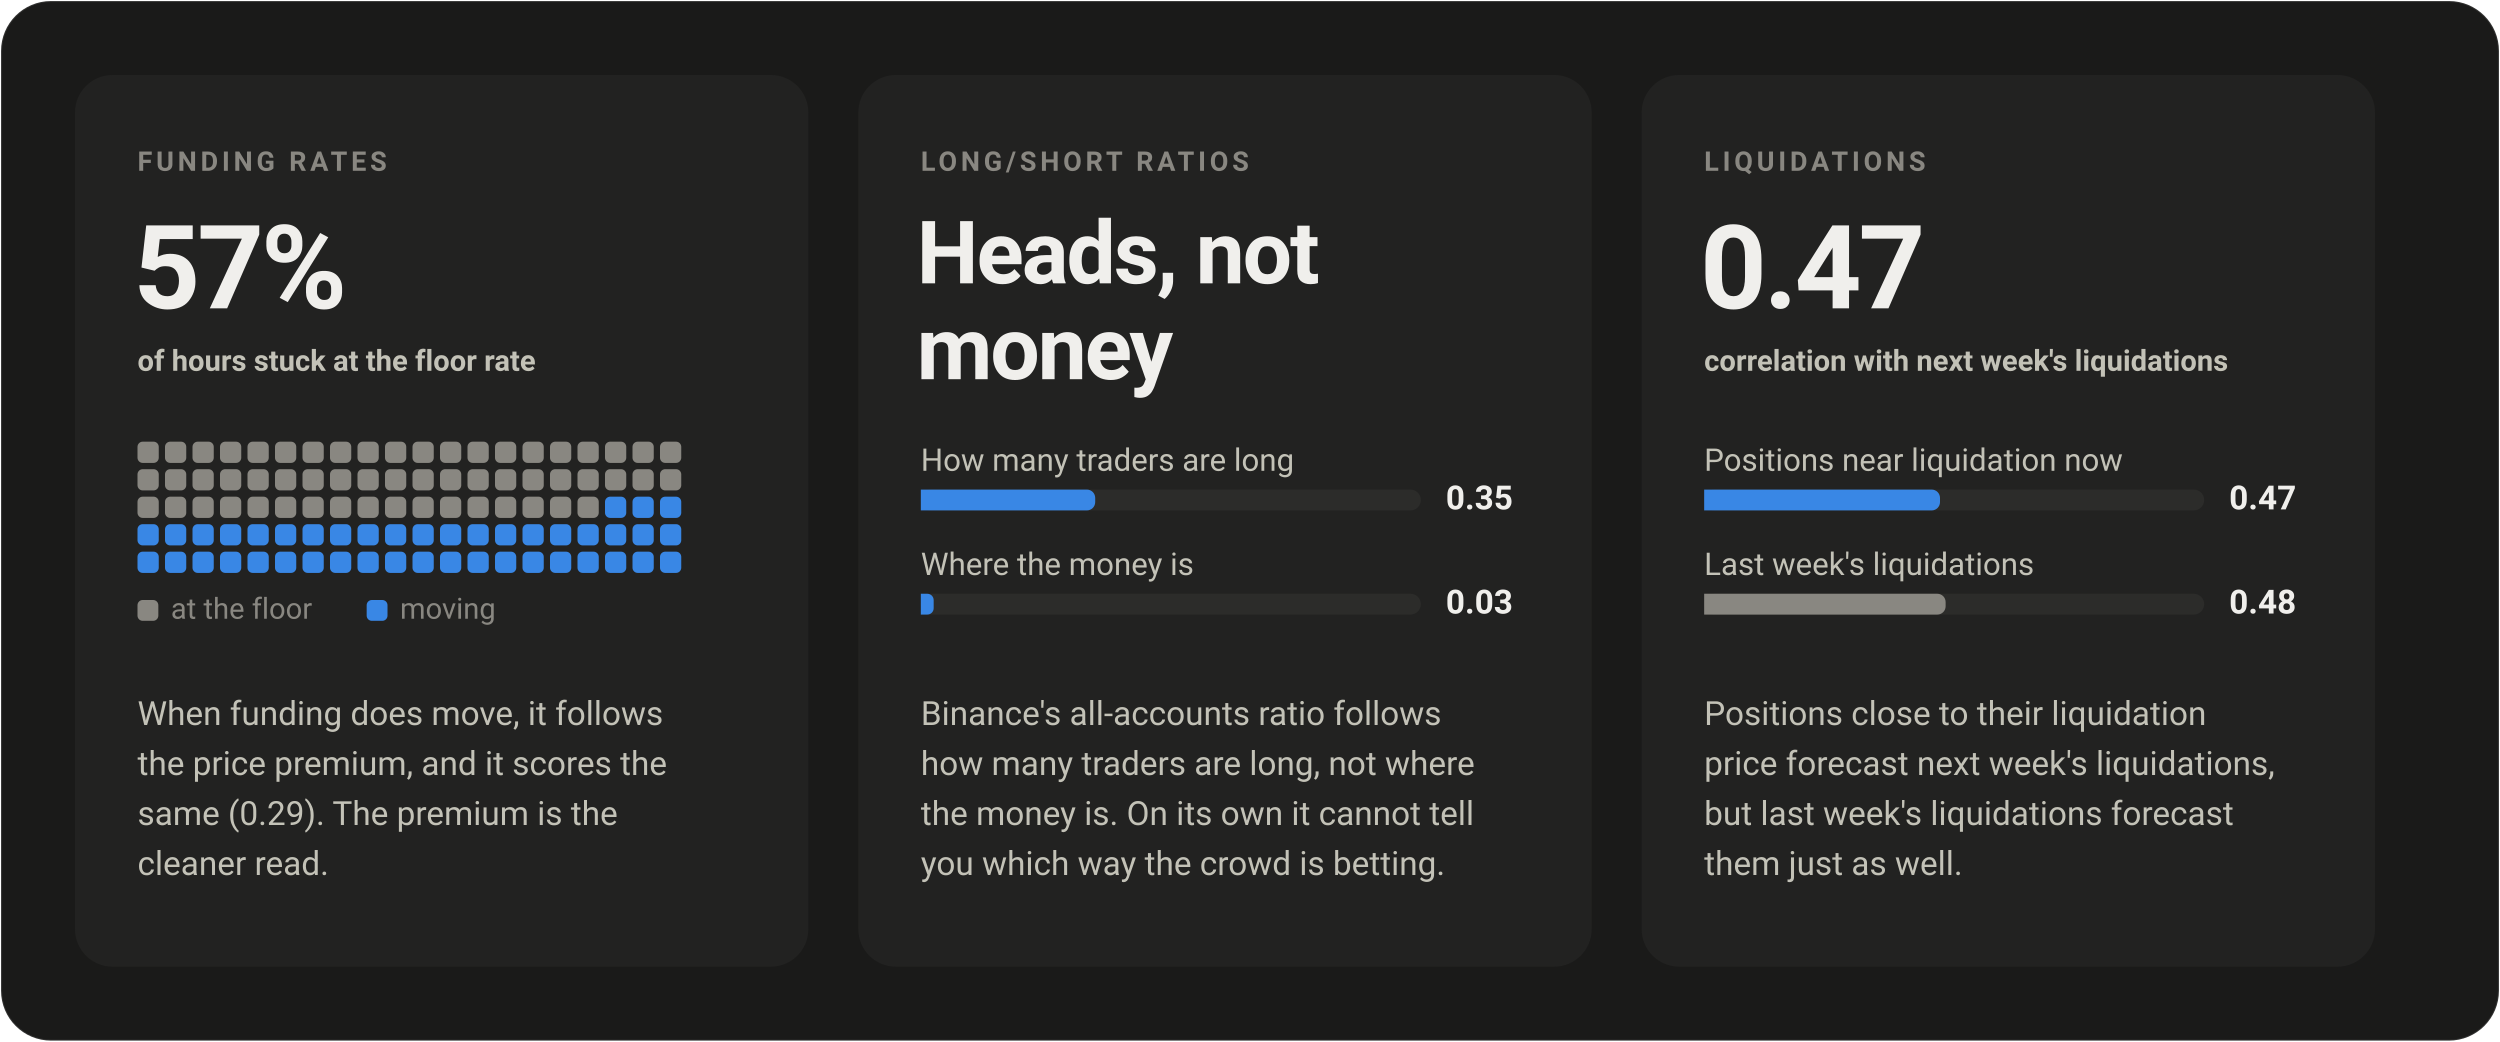
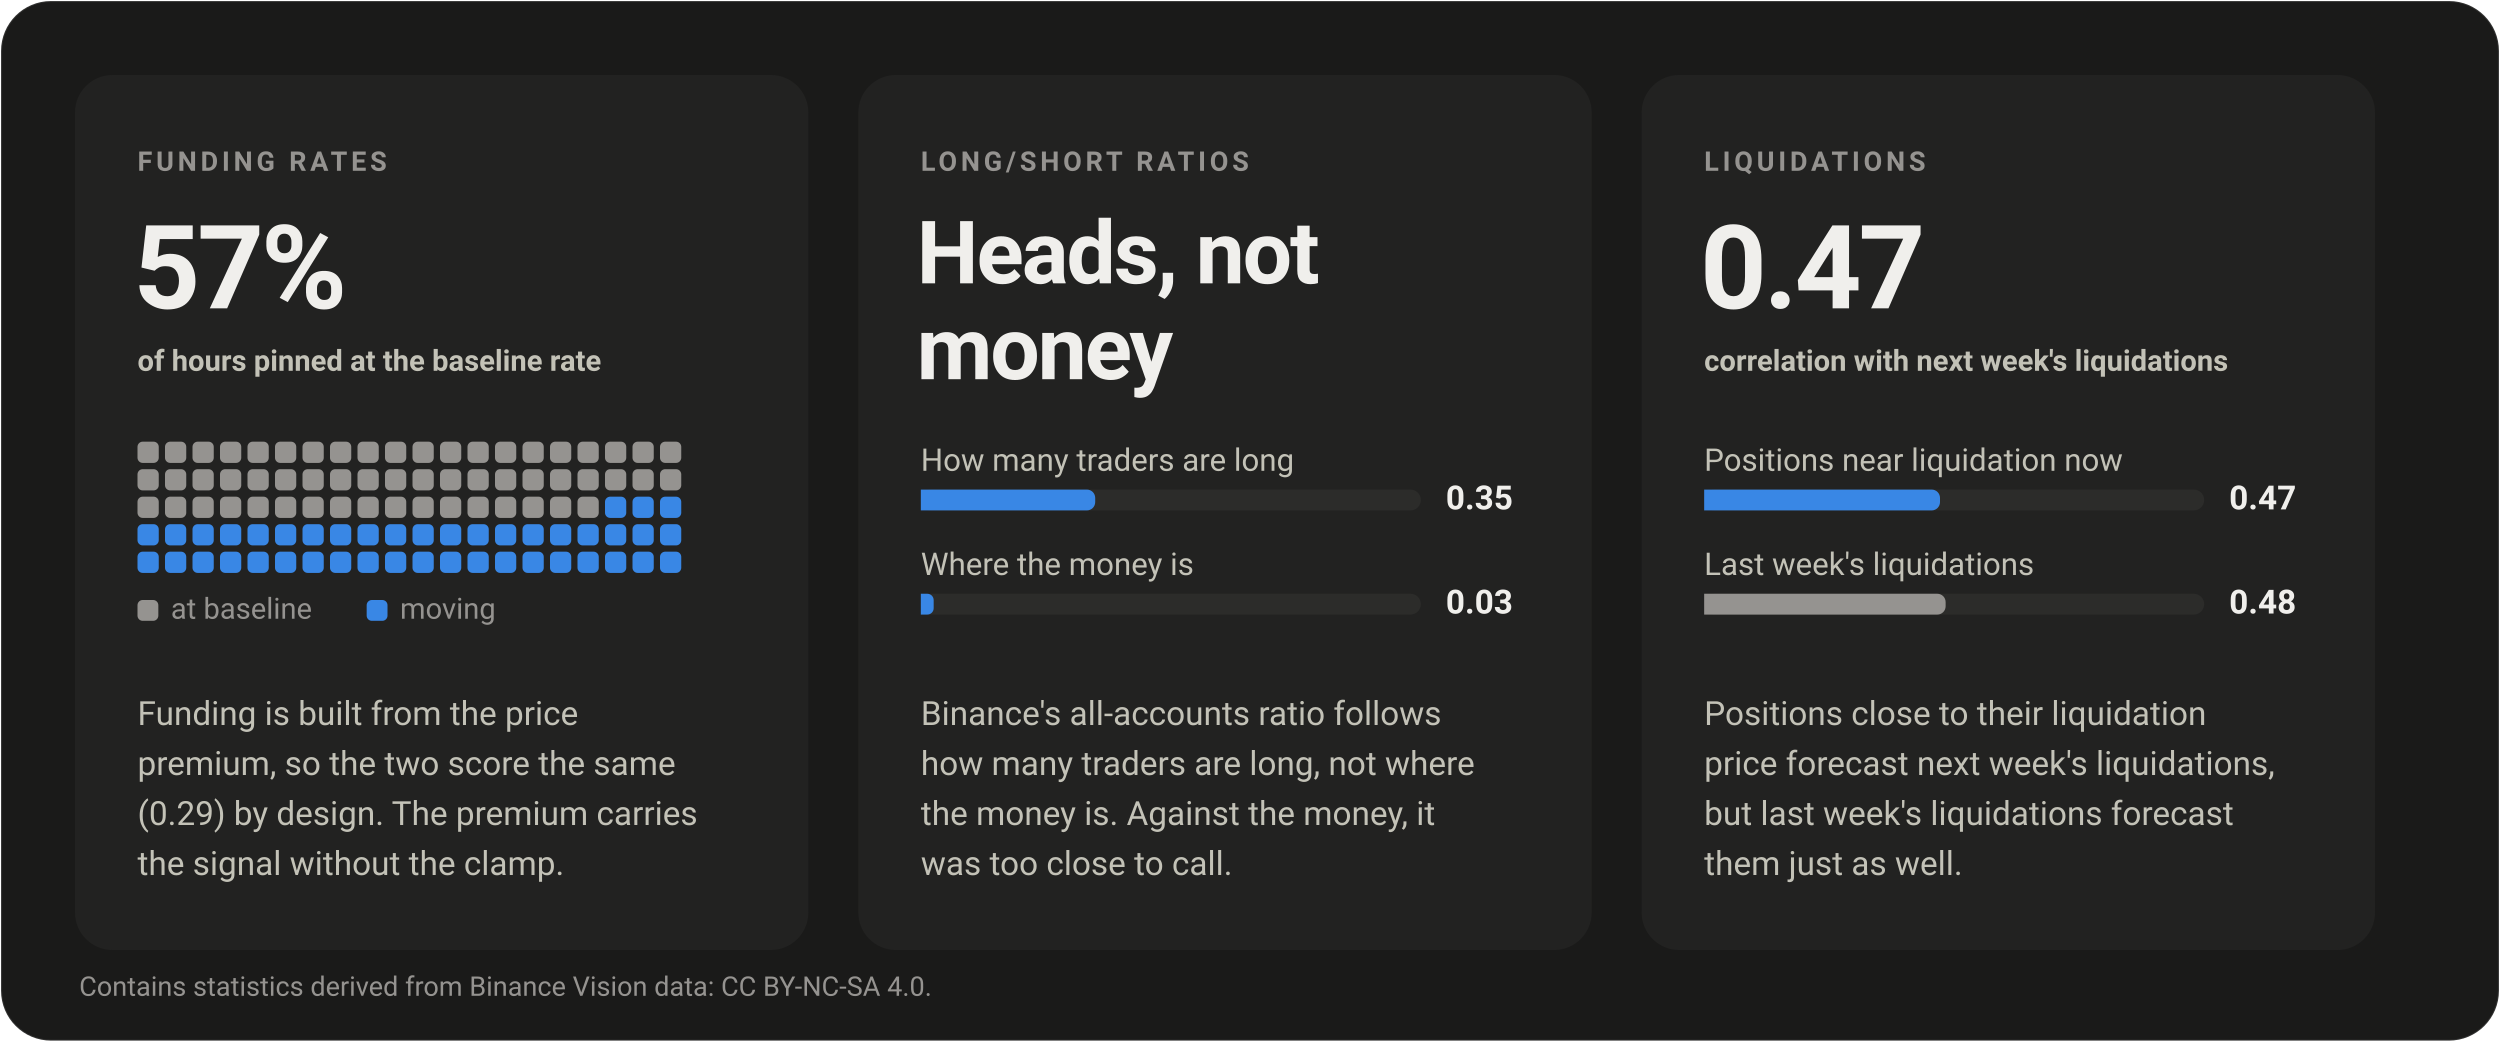
<svg xmlns="http://www.w3.org/2000/svg" width="1200" height="500" viewBox="0 0 1200 500" role="img" aria-labelledby="title desc">
-   <style>text{font-family:system-ui,-apple-system,"Segoe UI",Roboto,"Helvetica Neue",Arial,sans-serif}.fu{animation:fu .9s cubic-bezier(.22,1,.36,1) both}.fi{animation:fi .9s ease-out both}@keyframes fu{from{opacity:0;transform:translateY(12px)}to{opacity:1;transform:none}}@keyframes fi{from{opacity:0}to{opacity:1}}.d1{animation-delay:0.12s}.d2{animation-delay:0.24s}.d3{animation-delay:0.36s}.d4{animation-delay:0.48s}.d5{animation-delay:0.60s}.d6{animation-delay:0.72s}.d7{animation-delay:0.84s}.d8{animation-delay:0.96s}.d9{animation-delay:1.08s}.d10{animation-delay:1.20s}.d11{animation-delay:1.32s}.d12{animation-delay:1.44s}.d13{animation-delay:1.56s}.d14{animation-delay:1.68s}.d15{animation-delay:1.80s}.d16{animation-delay:1.92s}.d17{animation-delay:2.04s}.d18{animation-delay:2.16s}.d19{animation-delay:2.28s}.d20{animation-delay:2.40s}.d21{animation-delay:2.52s}.d22{animation-delay:2.64s}.d23{animation-delay:2.76s}.d24{animation-delay:2.88s}.grow{transform-box:fill-box;animation:grow 1s cubic-bezier(.22,1,.36,1) both}@keyframes grow{from{transform:scaleX(0)}to{transform:scaleX(1)}}@media (prefers-reduced-motion:reduce){*{animation:none!important}}</style>
+   <style>text{font-family:system-ui,-apple-system,"Segoe UI",Roboto,"Helvetica Neue",Arial,sans-serif}.fu{animation:fu .9s cubic-bezier(.22,1,.36,1) both}.fi{animation:fi .9s ease-out both}@keyframes fu{from{opacity:0;transform:translateY(12px)}to{opacity:1;transform:none}}@keyframes fi{from{opacity:0}to{opacity:1}}.grow{transform-box:fill-box;animation:grow 1s cubic-bezier(.22,1,.36,1) both}@keyframes grow{from{transform:scaleX(0)}to{transform:scaleX(1)}}.d1{animation-delay:0.12s}.d2{animation-delay:0.24s}.d3{animation-delay:0.36s}.d4{animation-delay:0.48s}.d5{animation-delay:0.60s}.d6{animation-delay:0.72s}.d7{animation-delay:0.84s}.d8{animation-delay:0.96s}.d9{animation-delay:1.08s}.d10{animation-delay:1.20s}.d11{animation-delay:1.32s}.d12{animation-delay:1.44s}.d13{animation-delay:1.56s}.d14{animation-delay:1.68s}.d15{animation-delay:1.80s}.d16{animation-delay:1.92s}.d17{animation-delay:2.04s}.d18{animation-delay:2.16s}.d19{animation-delay:2.28s}.d20{animation-delay:2.40s}.d21{animation-delay:2.52s}.d22{animation-delay:2.64s}.d23{animation-delay:2.76s}.d24{animation-delay:2.88s}@media (prefers-reduced-motion:reduce){*{animation:none!important}}</style>
  <rect x=".5" y=".5" width="1199" height="499" rx="24" fill="#1a1a19" stroke="rgba(255,255,255,0.10)" />
  <g class="fu d1">
-     <rect x="36" y="36" width="352" height="428" rx="18" fill="#222221" />
-     <text x="66" y="82" font-size="13" fill="#898781" font-weight="700" letter-spacing="1.8">FUNDING RATES</text>
-     <text x="66" y="348" font-size="16" fill="#c3c2b7">When funding does move, it follows</text>
-     <text x="66" y="372" font-size="16" fill="#c3c2b7">the price premium, and it scores the</text>
-     <text x="66" y="396" font-size="16" fill="#c3c2b7">same (0.29). The premium is the</text>
-     <text x="66" y="420" font-size="16" fill="#c3c2b7">cleaner read.</text>
+     <rect x="36" y="36" width="352" height="420" rx="18" fill="#222221" />
+     <text x="66" y="82" font-size="13" fill="#959390" font-weight="700" letter-spacing="1.8">FUNDING RATES</text>
+     <text x="66" y="348" font-size="16" fill="#c3c2b7">Funding is built from the price</text>
+     <text x="66" y="372" font-size="16" fill="#c3c2b7">premium, so the two score the same</text>
+     <text x="66" y="396" font-size="16" fill="#c3c2b7">(0.29) by design. The premium carries</text>
+     <text x="66" y="420" font-size="16" fill="#c3c2b7">the signal without the clamp.</text>
    <text x="64" y="148" font-size="56" fill="#f0efec" font-weight="750" letter-spacing="-1.5">57%</text>
-     <text x="66" y="178" font-size="14" fill="#c3c2b7" font-weight="600">of hours stuck at the floor rate</text>
+     <text x="66" y="178" font-size="14" fill="#c3c2b7" font-weight="600">of hours pinned at the baseline rate</text>
    <g class="fi d6">
-       <rect x="66.0" y="212.0" width="10.2" height="10.2" rx="2.5" fill="#898781" />
-       <rect x="79.2" y="212.0" width="10.2" height="10.2" rx="2.5" fill="#898781" />
-       <rect x="92.4" y="212.0" width="10.2" height="10.2" rx="2.5" fill="#898781" />
-       <rect x="105.6" y="212.0" width="10.2" height="10.2" rx="2.5" fill="#898781" />
-       <rect x="118.8" y="212.0" width="10.2" height="10.2" rx="2.5" fill="#898781" />
-       <rect x="132.0" y="212.0" width="10.2" height="10.2" rx="2.5" fill="#898781" />
-       <rect x="145.2" y="212.0" width="10.2" height="10.2" rx="2.5" fill="#898781" />
-       <rect x="158.4" y="212.0" width="10.2" height="10.2" rx="2.5" fill="#898781" />
-       <rect x="171.6" y="212.0" width="10.2" height="10.2" rx="2.5" fill="#898781" />
-       <rect x="184.8" y="212.0" width="10.2" height="10.2" rx="2.5" fill="#898781" />
-       <rect x="198.0" y="212.0" width="10.2" height="10.2" rx="2.5" fill="#898781" />
-       <rect x="211.2" y="212.0" width="10.2" height="10.2" rx="2.5" fill="#898781" />
-       <rect x="224.4" y="212.0" width="10.2" height="10.2" rx="2.5" fill="#898781" />
-       <rect x="237.6" y="212.0" width="10.2" height="10.2" rx="2.5" fill="#898781" />
-       <rect x="250.8" y="212.0" width="10.2" height="10.2" rx="2.5" fill="#898781" />
-       <rect x="264.0" y="212.0" width="10.2" height="10.2" rx="2.5" fill="#898781" />
-       <rect x="277.2" y="212.0" width="10.2" height="10.2" rx="2.5" fill="#898781" />
-       <rect x="290.4" y="212.0" width="10.2" height="10.2" rx="2.5" fill="#898781" />
-       <rect x="303.6" y="212.0" width="10.2" height="10.2" rx="2.5" fill="#898781" />
-       <rect x="316.8" y="212.0" width="10.2" height="10.2" rx="2.5" fill="#898781" />
-       <rect x="66.0" y="225.2" width="10.2" height="10.2" rx="2.5" fill="#898781" />
-       <rect x="79.2" y="225.2" width="10.2" height="10.2" rx="2.5" fill="#898781" />
-       <rect x="92.4" y="225.2" width="10.2" height="10.2" rx="2.5" fill="#898781" />
-       <rect x="105.6" y="225.2" width="10.2" height="10.2" rx="2.5" fill="#898781" />
-       <rect x="118.8" y="225.2" width="10.2" height="10.2" rx="2.5" fill="#898781" />
-       <rect x="132.0" y="225.2" width="10.2" height="10.2" rx="2.5" fill="#898781" />
-       <rect x="145.2" y="225.2" width="10.2" height="10.2" rx="2.5" fill="#898781" />
-       <rect x="158.4" y="225.2" width="10.2" height="10.2" rx="2.5" fill="#898781" />
-       <rect x="171.6" y="225.2" width="10.2" height="10.2" rx="2.5" fill="#898781" />
-       <rect x="184.8" y="225.2" width="10.2" height="10.2" rx="2.5" fill="#898781" />
-       <rect x="198.0" y="225.2" width="10.2" height="10.2" rx="2.5" fill="#898781" />
-       <rect x="211.2" y="225.2" width="10.2" height="10.2" rx="2.5" fill="#898781" />
-       <rect x="224.4" y="225.2" width="10.2" height="10.2" rx="2.5" fill="#898781" />
-       <rect x="237.6" y="225.2" width="10.2" height="10.2" rx="2.5" fill="#898781" />
-       <rect x="250.8" y="225.2" width="10.2" height="10.2" rx="2.5" fill="#898781" />
-       <rect x="264.0" y="225.2" width="10.2" height="10.2" rx="2.5" fill="#898781" />
-       <rect x="277.2" y="225.2" width="10.2" height="10.2" rx="2.5" fill="#898781" />
-       <rect x="290.4" y="225.2" width="10.2" height="10.2" rx="2.5" fill="#898781" />
-       <rect x="303.6" y="225.2" width="10.2" height="10.2" rx="2.5" fill="#898781" />
-       <rect x="316.8" y="225.2" width="10.2" height="10.2" rx="2.5" fill="#898781" />
-       <rect x="66.0" y="238.4" width="10.2" height="10.2" rx="2.5" fill="#898781" />
-       <rect x="79.2" y="238.4" width="10.2" height="10.2" rx="2.5" fill="#898781" />
-       <rect x="92.4" y="238.4" width="10.2" height="10.2" rx="2.5" fill="#898781" />
-       <rect x="105.6" y="238.4" width="10.2" height="10.2" rx="2.5" fill="#898781" />
-       <rect x="118.8" y="238.4" width="10.2" height="10.2" rx="2.5" fill="#898781" />
-       <rect x="132.0" y="238.4" width="10.2" height="10.2" rx="2.5" fill="#898781" />
-       <rect x="145.2" y="238.4" width="10.2" height="10.2" rx="2.5" fill="#898781" />
-       <rect x="158.4" y="238.4" width="10.2" height="10.2" rx="2.5" fill="#898781" />
-       <rect x="171.6" y="238.4" width="10.2" height="10.2" rx="2.5" fill="#898781" />
-       <rect x="184.8" y="238.4" width="10.2" height="10.2" rx="2.5" fill="#898781" />
-       <rect x="198.0" y="238.4" width="10.2" height="10.2" rx="2.5" fill="#898781" />
-       <rect x="211.2" y="238.4" width="10.2" height="10.2" rx="2.5" fill="#898781" />
-       <rect x="224.4" y="238.4" width="10.2" height="10.2" rx="2.5" fill="#898781" />
-       <rect x="237.6" y="238.4" width="10.2" height="10.2" rx="2.5" fill="#898781" />
-       <rect x="250.8" y="238.4" width="10.2" height="10.2" rx="2.5" fill="#898781" />
-       <rect x="264.0" y="238.4" width="10.2" height="10.2" rx="2.5" fill="#898781" />
-       <rect x="277.2" y="238.4" width="10.2" height="10.2" rx="2.5" fill="#898781" />
+       <rect x="66.0" y="212.0" width="10.2" height="10.2" rx="2.5" fill="#959390" />
+       <rect x="79.2" y="212.0" width="10.2" height="10.2" rx="2.5" fill="#959390" />
+       <rect x="92.4" y="212.0" width="10.2" height="10.2" rx="2.5" fill="#959390" />
+       <rect x="105.6" y="212.0" width="10.2" height="10.2" rx="2.5" fill="#959390" />
+       <rect x="118.8" y="212.0" width="10.2" height="10.2" rx="2.5" fill="#959390" />
+       <rect x="132.0" y="212.0" width="10.2" height="10.2" rx="2.5" fill="#959390" />
+       <rect x="145.2" y="212.0" width="10.2" height="10.2" rx="2.5" fill="#959390" />
+       <rect x="158.4" y="212.0" width="10.2" height="10.2" rx="2.5" fill="#959390" />
+       <rect x="171.6" y="212.0" width="10.2" height="10.2" rx="2.5" fill="#959390" />
+       <rect x="184.8" y="212.0" width="10.2" height="10.2" rx="2.5" fill="#959390" />
+       <rect x="198.0" y="212.0" width="10.2" height="10.2" rx="2.5" fill="#959390" />
+       <rect x="211.2" y="212.0" width="10.2" height="10.2" rx="2.5" fill="#959390" />
+       <rect x="224.4" y="212.0" width="10.2" height="10.2" rx="2.5" fill="#959390" />
+       <rect x="237.6" y="212.0" width="10.2" height="10.2" rx="2.5" fill="#959390" />
+       <rect x="250.8" y="212.0" width="10.2" height="10.2" rx="2.5" fill="#959390" />
+       <rect x="264.0" y="212.0" width="10.2" height="10.2" rx="2.5" fill="#959390" />
+       <rect x="277.2" y="212.0" width="10.2" height="10.2" rx="2.5" fill="#959390" />
+       <rect x="290.4" y="212.0" width="10.2" height="10.2" rx="2.5" fill="#959390" />
+       <rect x="303.6" y="212.0" width="10.2" height="10.2" rx="2.5" fill="#959390" />
+       <rect x="316.8" y="212.0" width="10.2" height="10.2" rx="2.5" fill="#959390" />
+       <rect x="66.0" y="225.2" width="10.2" height="10.2" rx="2.5" fill="#959390" />
+       <rect x="79.2" y="225.2" width="10.2" height="10.2" rx="2.5" fill="#959390" />
+       <rect x="92.4" y="225.2" width="10.2" height="10.2" rx="2.5" fill="#959390" />
+       <rect x="105.6" y="225.2" width="10.2" height="10.2" rx="2.5" fill="#959390" />
+       <rect x="118.8" y="225.2" width="10.2" height="10.2" rx="2.5" fill="#959390" />
+       <rect x="132.0" y="225.2" width="10.2" height="10.2" rx="2.5" fill="#959390" />
+       <rect x="145.2" y="225.2" width="10.2" height="10.2" rx="2.5" fill="#959390" />
+       <rect x="158.4" y="225.2" width="10.2" height="10.2" rx="2.5" fill="#959390" />
+       <rect x="171.6" y="225.2" width="10.2" height="10.2" rx="2.5" fill="#959390" />
+       <rect x="184.8" y="225.2" width="10.2" height="10.2" rx="2.5" fill="#959390" />
+       <rect x="198.0" y="225.2" width="10.2" height="10.2" rx="2.5" fill="#959390" />
+       <rect x="211.2" y="225.2" width="10.2" height="10.2" rx="2.5" fill="#959390" />
+       <rect x="224.4" y="225.2" width="10.2" height="10.2" rx="2.5" fill="#959390" />
+       <rect x="237.6" y="225.2" width="10.2" height="10.2" rx="2.5" fill="#959390" />
+       <rect x="250.8" y="225.2" width="10.2" height="10.2" rx="2.5" fill="#959390" />
+       <rect x="264.0" y="225.2" width="10.2" height="10.2" rx="2.5" fill="#959390" />
+       <rect x="277.2" y="225.2" width="10.2" height="10.2" rx="2.5" fill="#959390" />
+       <rect x="290.4" y="225.2" width="10.2" height="10.2" rx="2.5" fill="#959390" />
+       <rect x="303.6" y="225.2" width="10.2" height="10.2" rx="2.5" fill="#959390" />
+       <rect x="316.8" y="225.2" width="10.2" height="10.2" rx="2.5" fill="#959390" />
+       <rect x="66.0" y="238.4" width="10.2" height="10.2" rx="2.5" fill="#959390" />
+       <rect x="79.2" y="238.4" width="10.2" height="10.2" rx="2.5" fill="#959390" />
+       <rect x="92.4" y="238.4" width="10.2" height="10.2" rx="2.5" fill="#959390" />
+       <rect x="105.6" y="238.4" width="10.2" height="10.2" rx="2.5" fill="#959390" />
+       <rect x="118.8" y="238.4" width="10.2" height="10.2" rx="2.5" fill="#959390" />
+       <rect x="132.0" y="238.4" width="10.2" height="10.2" rx="2.5" fill="#959390" />
+       <rect x="145.2" y="238.4" width="10.2" height="10.2" rx="2.5" fill="#959390" />
+       <rect x="158.4" y="238.4" width="10.2" height="10.2" rx="2.5" fill="#959390" />
+       <rect x="171.6" y="238.4" width="10.2" height="10.2" rx="2.5" fill="#959390" />
+       <rect x="184.8" y="238.4" width="10.2" height="10.2" rx="2.5" fill="#959390" />
+       <rect x="198.0" y="238.4" width="10.2" height="10.2" rx="2.5" fill="#959390" />
+       <rect x="211.2" y="238.4" width="10.2" height="10.2" rx="2.5" fill="#959390" />
+       <rect x="224.4" y="238.4" width="10.2" height="10.2" rx="2.5" fill="#959390" />
+       <rect x="237.6" y="238.4" width="10.2" height="10.2" rx="2.5" fill="#959390" />
+       <rect x="250.8" y="238.4" width="10.2" height="10.2" rx="2.5" fill="#959390" />
+       <rect x="264.0" y="238.4" width="10.2" height="10.2" rx="2.5" fill="#959390" />
+       <rect x="277.2" y="238.4" width="10.2" height="10.2" rx="2.5" fill="#959390" />
      <rect x="290.4" y="238.4" width="10.2" height="10.2" rx="2.5" fill="#3987e5" />
      <rect x="303.6" y="238.4" width="10.2" height="10.2" rx="2.5" fill="#3987e5" />
      <rect x="316.8" y="238.4" width="10.2" height="10.2" rx="2.5" fill="#3987e5" />
      <rect x="66.0" y="251.6" width="10.2" height="10.2" rx="2.5" fill="#3987e5" />
      <rect x="79.2" y="251.6" width="10.2" height="10.2" rx="2.5" fill="#3987e5" />
      <rect x="92.4" y="251.6" width="10.2" height="10.2" rx="2.5" fill="#3987e5" />
      <rect x="105.6" y="251.6" width="10.2" height="10.2" rx="2.5" fill="#3987e5" />
      <rect x="118.8" y="251.6" width="10.2" height="10.2" rx="2.5" fill="#3987e5" />
      <rect x="132.0" y="251.6" width="10.2" height="10.2" rx="2.5" fill="#3987e5" />
      <rect x="145.2" y="251.6" width="10.2" height="10.2" rx="2.5" fill="#3987e5" />
      <rect x="158.4" y="251.6" width="10.2" height="10.2" rx="2.5" fill="#3987e5" />
      <rect x="171.6" y="251.6" width="10.2" height="10.2" rx="2.5" fill="#3987e5" />
      <rect x="184.8" y="251.6" width="10.2" height="10.2" rx="2.5" fill="#3987e5" />
      <rect x="198.0" y="251.6" width="10.2" height="10.2" rx="2.5" fill="#3987e5" />
      <rect x="211.2" y="251.6" width="10.2" height="10.2" rx="2.5" fill="#3987e5" />
      <rect x="224.4" y="251.6" width="10.2" height="10.2" rx="2.5" fill="#3987e5" />
      <rect x="237.6" y="251.6" width="10.2" height="10.2" rx="2.5" fill="#3987e5" />
      <rect x="250.8" y="251.6" width="10.2" height="10.2" rx="2.5" fill="#3987e5" />
      <rect x="264.0" y="251.6" width="10.2" height="10.2" rx="2.5" fill="#3987e5" />
      <rect x="277.2" y="251.6" width="10.2" height="10.2" rx="2.5" fill="#3987e5" />
      <rect x="290.4" y="251.6" width="10.2" height="10.2" rx="2.5" fill="#3987e5" />
      <rect x="303.6" y="251.6" width="10.2" height="10.2" rx="2.5" fill="#3987e5" />
      <rect x="316.8" y="251.6" width="10.2" height="10.2" rx="2.5" fill="#3987e5" />
      <rect x="66.0" y="264.8" width="10.2" height="10.2" rx="2.5" fill="#3987e5" />
      <rect x="79.2" y="264.8" width="10.2" height="10.2" rx="2.5" fill="#3987e5" />
      <rect x="92.4" y="264.8" width="10.2" height="10.2" rx="2.5" fill="#3987e5" />
      <rect x="105.6" y="264.8" width="10.2" height="10.2" rx="2.5" fill="#3987e5" />
      <rect x="118.8" y="264.8" width="10.2" height="10.2" rx="2.5" fill="#3987e5" />
      <rect x="132.0" y="264.8" width="10.2" height="10.2" rx="2.5" fill="#3987e5" />
      <rect x="145.2" y="264.8" width="10.2" height="10.2" rx="2.5" fill="#3987e5" />
      <rect x="158.4" y="264.8" width="10.2" height="10.2" rx="2.5" fill="#3987e5" />
      <rect x="171.6" y="264.8" width="10.2" height="10.2" rx="2.5" fill="#3987e5" />
      <rect x="184.8" y="264.8" width="10.2" height="10.2" rx="2.5" fill="#3987e5" />
      <rect x="198.0" y="264.8" width="10.2" height="10.2" rx="2.5" fill="#3987e5" />
      <rect x="211.2" y="264.8" width="10.2" height="10.2" rx="2.5" fill="#3987e5" />
      <rect x="224.4" y="264.8" width="10.2" height="10.2" rx="2.5" fill="#3987e5" />
      <rect x="237.6" y="264.8" width="10.2" height="10.2" rx="2.5" fill="#3987e5" />
      <rect x="250.8" y="264.8" width="10.2" height="10.2" rx="2.5" fill="#3987e5" />
      <rect x="264.0" y="264.8" width="10.2" height="10.2" rx="2.5" fill="#3987e5" />
      <rect x="277.2" y="264.8" width="10.2" height="10.2" rx="2.5" fill="#3987e5" />
      <rect x="290.4" y="264.8" width="10.2" height="10.2" rx="2.5" fill="#3987e5" />
      <rect x="303.6" y="264.8" width="10.2" height="10.2" rx="2.5" fill="#3987e5" />
      <rect x="316.8" y="264.8" width="10.2" height="10.2" rx="2.5" fill="#3987e5" />
    </g>
-     <rect x="66" y="288" width="10" height="10" rx="2.5" fill="#898781" />
-     <text x="82" y="297" font-size="14" fill="#898781">at the floor</text>
+     <rect x="66" y="288" width="10" height="10" rx="2.5" fill="#959390" />
+     <text x="82" y="297" font-size="14" fill="#959390">at baseline</text>
    <rect x="176" y="288" width="10" height="10" rx="2.5" fill="#3987e5" />
-     <text x="192" y="297" font-size="14" fill="#898781">moving</text>
+     <text x="192" y="297" font-size="14" fill="#959390">moving</text>
  </g>
  <g class="fu d4">
-     <rect x="412" y="36" width="352" height="428" rx="18" fill="#222221" />
-     <text x="442" y="82" font-size="13" fill="#898781" font-weight="700" letter-spacing="1.8">LONG/SHORT RATIOS</text>
+     <rect x="412" y="36" width="352" height="420" rx="18" fill="#222221" />
+     <text x="442" y="82" font-size="13" fill="#959390" font-weight="700" letter-spacing="1.8">LONG/SHORT RATIOS</text>
    <text x="442" y="348" font-size="16" fill="#c3c2b7">Binance's all-accounts ratio follows</text>
    <text x="442" y="372" font-size="16" fill="#c3c2b7">how many traders are long, not where</text>
-     <text x="442" y="396" font-size="16" fill="#c3c2b7">the money is. On its own it cannot tell</text>
-     <text x="442" y="420" font-size="16" fill="#c3c2b7">you which way the crowd is betting.</text>
+     <text x="442" y="396" font-size="16" fill="#c3c2b7">the money is. Against the money, it</text>
+     <text x="442" y="420" font-size="16" fill="#c3c2b7">was too close to call.</text>
    <text x="440" y="136" font-size="42" fill="#f0efec" font-weight="750" letter-spacing="-1">Heads, not</text>
    <text x="440" y="182" font-size="42" fill="#f0efec" font-weight="750" letter-spacing="-1">money</text>
    <text x="442" y="226" font-size="15" fill="#c3c2b7">How many traders are long</text>
    <rect x="442" y="235" width="240" height="10" rx="5" fill="#2c2c2a" />
    <path class="grow d8" style="transform-origin:left center" fill="#3987e5" d="M442.0 235.0h79.7a4 4 0 0 1 4 4v2a4 4 0 0 1 -4 4h-79.7z" />
    <text x="694" y="244.5" font-size="16" fill="#f0efec" font-weight="700">0.35</text>
    <text x="442" y="276" font-size="15" fill="#c3c2b7">Where the money is</text>
    <rect x="442" y="285" width="240" height="10" rx="5" fill="#2c2c2a" />
    <path class="grow d9" style="transform-origin:left center" fill="#3987e5" d="M442.0 285.0h3.1a3.061 3.061 0 0 1 3.061 3.061v3.879a3.061 3.061 0 0 1 -3.061 3.061h-3.1z" />
    <text x="694" y="294.5" font-size="16" fill="#f0efec" font-weight="700">0.03</text>
  </g>
  <g class="fu d7">
-     <rect x="788" y="36" width="352" height="428" rx="18" fill="#222221" />
-     <text x="818" y="82" font-size="13" fill="#898781" font-weight="700" letter-spacing="1.8">LIQUIDATIONS</text>
+     <rect x="788" y="36" width="352" height="420" rx="18" fill="#222221" />
+     <text x="818" y="82" font-size="13" fill="#959390" font-weight="700" letter-spacing="1.8">LIQUIDATIONS</text>
    <text x="818" y="348" font-size="16" fill="#c3c2b7">Positions close to their liquidation</text>
    <text x="818" y="372" font-size="16" fill="#c3c2b7">price forecast next week's liquidations,</text>
    <text x="818" y="396" font-size="16" fill="#c3c2b7">but last week's liquidations forecast</text>
    <text x="818" y="420" font-size="16" fill="#c3c2b7">them just as well.</text>
    <text x="816" y="148" font-size="56" fill="#f0efec" font-weight="750" letter-spacing="-1.5">0.47</text>
    <text x="818" y="178" font-size="14" fill="#c3c2b7" font-weight="600">correlation with next week's liquidations</text>
    <text x="818" y="226" font-size="15" fill="#c3c2b7">Positions near liquidation now</text>
    <rect x="818" y="235" width="240" height="10" rx="5" fill="#2c2c2a" />
    <path class="grow d11" style="transform-origin:left center" fill="#3987e5" d="M818.0 235.0h109.2a4 4 0 0 1 4 4v2a4 4 0 0 1 -4 4h-109.2z" />
    <text x="1070" y="244.5" font-size="16" fill="#f0efec" font-weight="700">0.47</text>
    <text x="818" y="276" font-size="15" fill="#c3c2b7">Last week's liquidations</text>
    <rect x="818" y="285" width="240" height="10" rx="5" fill="#2c2c2a" />
-     <path class="grow d12" style="transform-origin:left center" fill="#898781" d="M818.0 285.0h111.9a4 4 0 0 1 4 4v2a4 4 0 0 1 -4 4h-111.9z" />
+     <path class="grow d12" style="transform-origin:left center" fill="#959390" d="M818.0 285.0h111.9a4 4 0 0 1 4 4v2a4 4 0 0 1 -4 4h-111.9z" />
    <text x="1070" y="294.5" font-size="16" fill="#f0efec" font-weight="700">0.48</text>
  </g>
+   <text x="38" y="478" font-size="13" fill="#959390" class="fi d12">Contains statistics derived from Binance Vision data: CC BY-NC-SA 4.0.</text>
</svg>
